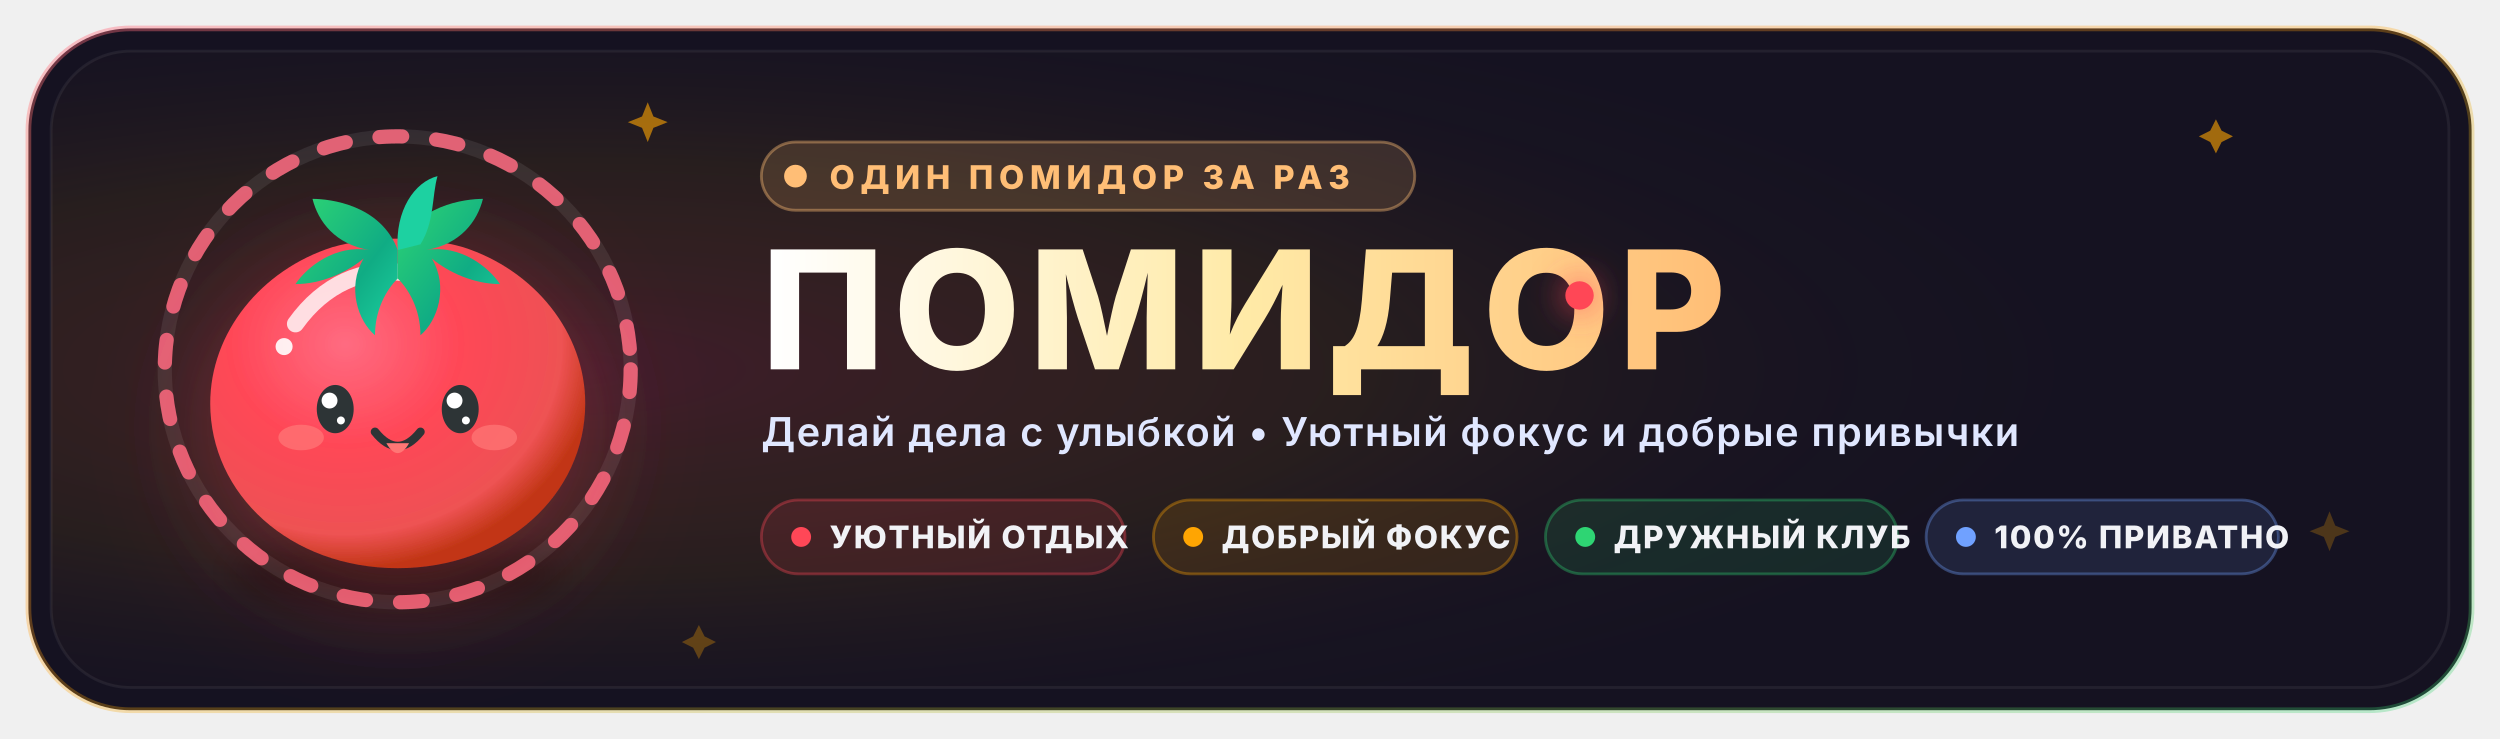
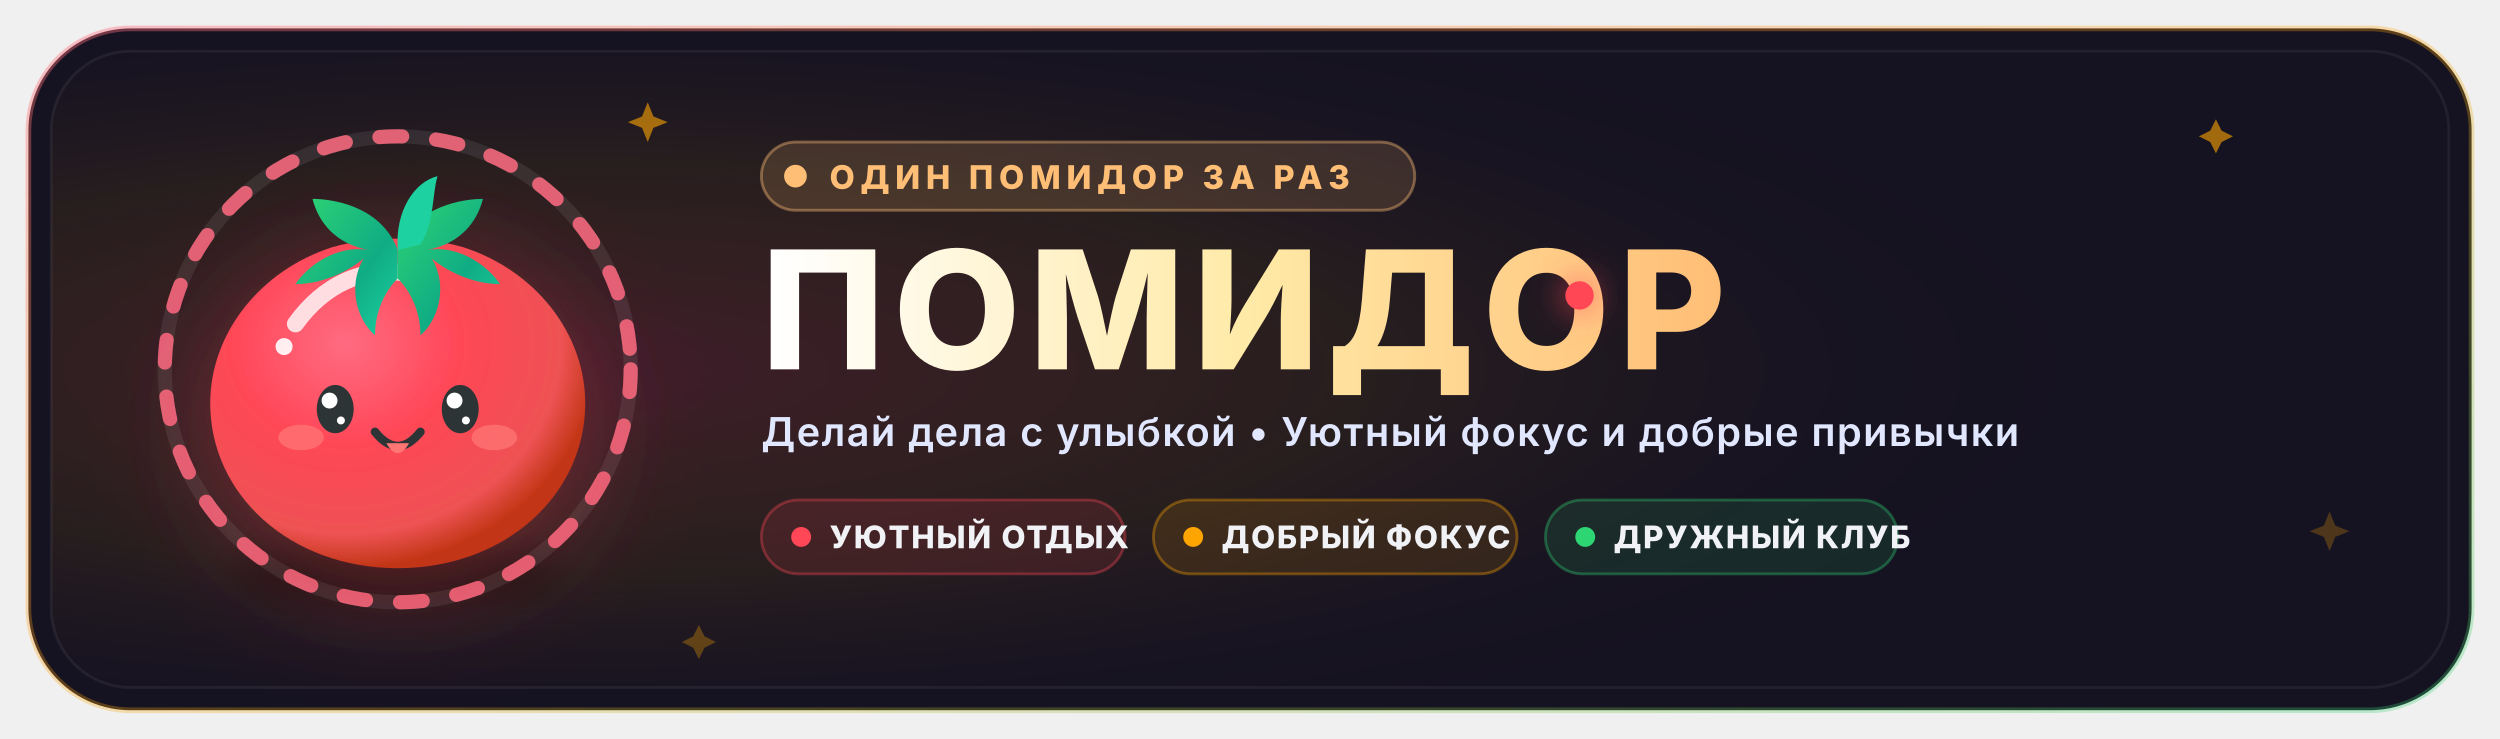
<svg xmlns="http://www.w3.org/2000/svg" viewBox="0 0 880 260" width="880" height="260" fill="none">
  <defs>
    <radialGradient id="play-bg-glow-ru" cx="22%" cy="50%" r="65%">
      <stop offset="0%" stop-color="#ff4757" stop-opacity="0.18" />
      <stop offset="50%" stop-color="#ffa502" stop-opacity="0.08" />
      <stop offset="100%" stop-color="#191326" stop-opacity="0" />
    </radialGradient>
    <radialGradient id="play-tomato-body-ru" cx="36%" cy="32%" r="68%">
      <stop offset="0%" stop-color="#ff6b81" />
      <stop offset="45%" stop-color="#ff4757" />
      <stop offset="85%" stop-color="#ee5253" />
      <stop offset="100%" stop-color="#c23616" />
    </radialGradient>
    <linearGradient id="play-title-grad-ru" x1="0%" y1="0%" x2="100%" y2="0%">
      <stop offset="0%" stop-color="#ffffff" />
      <stop offset="50%" stop-color="#ffeaa7" />
      <stop offset="100%" stop-color="#ffbe76" />
    </linearGradient>
    <linearGradient id="play-leaf-grad-ru" x1="0%" y1="0%" x2="100%" y2="100%">
      <stop offset="0%" stop-color="#2ed573" />
      <stop offset="60%" stop-color="#10ac84" />
      <stop offset="100%" stop-color="#1dd1a1" />
    </linearGradient>
    <linearGradient id="play-border-grad-ru" x1="0%" y1="0%" x2="100%" y2="100%">
      <stop offset="0%" stop-color="#ff6b81" stop-opacity="0.4" />
      <stop offset="50%" stop-color="#ffa502" stop-opacity="0.3" />
      <stop offset="100%" stop-color="#2ed573" stop-opacity="0.3" />
    </linearGradient>
  </defs>
  <style>
    .play-title-ru { font-family: "Quicksand", "Nunito", "Happy Monkey", "Arial Rounded MT Bold", -apple-system, sans-serif; font-size: 58px; font-weight: 800; letter-spacing: 3px; fill: url(#play-title-grad-ru); }
    .play-eyebrow-ru { font-family: "Quicksand", "Nunito", -apple-system, sans-serif; font-size: 11.5px; font-weight: 800; letter-spacing: 2px; fill: #ffbe76; text-transform: uppercase; }
    .play-tagline-ru { font-family: "Quicksand", "Nunito", -apple-system, sans-serif; font-size: 14px; font-weight: 600; letter-spacing: 0.5px; fill: #e0e7ff; }
    .play-pill-text-ru { font-family: "Quicksand", "Nunito", -apple-system, sans-serif; font-size: 11px; font-weight: 800; letter-spacing: 0.6px; fill: #f1f2f6; }
  </style>
  <rect x="10" y="10" width="860" height="240" rx="36" fill="#151221" stroke="url(#play-border-grad-ru)" stroke-width="2" />
  <rect x="18" y="18" width="844" height="224" rx="28" fill="url(#play-bg-glow-ru)" stroke="rgba(255, 255, 255, 0.06)" stroke-width="1" />
  <g fill="#ffa502" opacity="0.6">
    <path d="M228 36 l2 5 5 2 -5 2 -2 5 -2 -5 -5 -2 5 -2 z" />
    <path d="M780 42 l2 4 4 2 -4 2 -2 4 -2 -4 -4 -2 4 -2 z" />
    <path d="M820 180 l2 5 5 2 -5 2 -2 5 -2 -5 -5 -2 5 -2 z" opacity="0.4" />
    <path d="M246 220 l2 4 4 2 -4 2 -2 4 -2 -4 -4 -2 4 -2 z" opacity="0.5" />
  </g>
  <g transform="translate(48, 38)">
    <ellipse cx="92" cy="164" rx="58" ry="12" fill="rgba(0,0,0,0.4)" filter="blur(6px)" />
    <circle cx="92" cy="92" r="82" stroke="rgba(255, 255, 255, 0.08)" stroke-width="5" fill="none" />
    <circle cx="92" cy="92" r="82" stroke="#ff6b81" stroke-width="5" stroke-dasharray="8 12" stroke-linecap="round" fill="none" opacity="0.85" />
    <path d="M92 162c-38 0-66-26-66-58 0-25 18-47 43-55 7-2 15-3 23-3 8 0 16 1 23 3 25 8 43 30 43 55 0 32-28 58-66 58z" fill="url(#play-tomato-body-ru)" filter="drop-shadow(0 8px 20px rgba(255, 71, 87, 0.35))" />
    <path d="M56 76c10-14 24-20 38-18" stroke="#ffffff" stroke-width="6" stroke-linecap="round" fill="none" opacity="0.8" />
    <circle cx="52" cy="84" r="3" fill="#ffffff" opacity="0.9" />
    <ellipse cx="70" cy="106" rx="6.5" ry="8.5" fill="#2d3436" />
    <circle cx="68" cy="103" r="2.8" fill="#ffffff" />
    <circle cx="72" cy="110" r="1.4" fill="#ffffff" />
    <ellipse cx="114" cy="106" rx="6.5" ry="8.5" fill="#2d3436" />
    <circle cx="112" cy="103" r="2.8" fill="#ffffff" />
    <circle cx="116" cy="110" r="1.4" fill="#ffffff" />
    <ellipse cx="58" cy="116" rx="8" ry="4.5" fill="#ff7675" opacity="0.75" />
    <ellipse cx="126" cy="116" rx="8" ry="4.5" fill="#ff7675" opacity="0.75" />
    <path d="M84 114 Q92 124 100 114" stroke="#2d3436" stroke-width="3" stroke-linecap="round" fill="none" />
    <path d="M88 118 Q92 125 96 118 Z" fill="#ff7675" />
    <path d="M92 50c-6-16-24-18-30-18 2 8 8 16 20 18-12-2-22 6-26 12 9 0 18-4 24-9-6 10-2 22 4 27 0-9 4-16 8-20z" fill="url(#play-leaf-grad-ru)" />
    <path d="M92 50c6-16 24-18 30-18-2 8-8 16-20 18 12-2 22 6 26 12-9 0-18-4-24-9 6 10 2 22-4 27 0-9-4-16-8-20z" fill="url(#play-leaf-grad-ru)" />
    <path d="M92 50c-1-14 6-24 14-26-2 7-1 16-6 24z" fill="#1dd1a1" />
  </g>
  <g transform="translate(268, 50)">
    <g transform="translate(0, 0)">
      <rect x="0" y="0" width="230" height="24" rx="12" fill="rgba(255, 190, 118, 0.15)" stroke="rgba(255, 190, 118, 0.4)" stroke-width="1" />
      <circle cx="12" cy="12" r="4" fill="#ffbe76" />
      <text x="24" y="16.5" class="play-eyebrow-ru">ОДИН ПОМИДОР ЗА РАЗ</text>
    </g>
    <text x="0" y="80" class="play-title-ru">ПОМИДОР</text>
    <circle cx="288" cy="54" r="5" fill="#ff4757" filter="drop-shadow(0 0 6px #ff4757)" />
    <text x="0" y="107" class="play-tagline-ru">Делай дела с улыбкой • Уютный фокус и добрые привычки</text>
    <g transform="translate(0, 126)">
      <g transform="translate(0, 0)">
        <rect x="0" y="0" width="128" height="26" rx="13" fill="rgba(255, 71, 87, 0.12)" stroke="rgba(255, 71, 87, 0.35)" stroke-width="1" />
        <circle cx="14" cy="13" r="3.5" fill="#ff4757" />
        <text x="24" y="17" class="play-pill-text-ru">УЮТНЫЙ ОТДЫХ</text>
      </g>
      <g transform="translate(138, 0)">
        <rect x="0" y="0" width="128" height="26" rx="13" fill="rgba(255, 165, 2, 0.12)" stroke="rgba(255, 165, 2, 0.35)" stroke-width="1" />
        <circle cx="14" cy="13" r="3.5" fill="#ffa502" />
        <text x="24" y="17" class="play-pill-text-ru">ДОБРЫЙ ФОКУС</text>
      </g>
      <g transform="translate(276, 0)">
        <rect x="0" y="0" width="124" height="26" rx="13" fill="rgba(46, 213, 115, 0.12)" stroke="rgba(46, 213, 115, 0.35)" stroke-width="1" />
        <circle cx="14" cy="13" r="3.5" fill="#2ed573" />
        <text x="24" y="17" class="play-pill-text-ru">ДРУЖНЫЙ КЛУБ</text>
      </g>
-       <g transform="translate(410, 0)">
-         <rect x="0" y="0" width="124" height="26" rx="13" fill="rgba(112, 161, 255, 0.12)" stroke="rgba(112, 161, 255, 0.35)" stroke-width="1" />
-         <circle cx="14" cy="13" r="3.5" fill="#70a1ff" />
-         <text x="24" y="17" class="play-pill-text-ru">100% ПРИВАТНО</text>
-       </g>
    </g>
  </g>
</svg>
